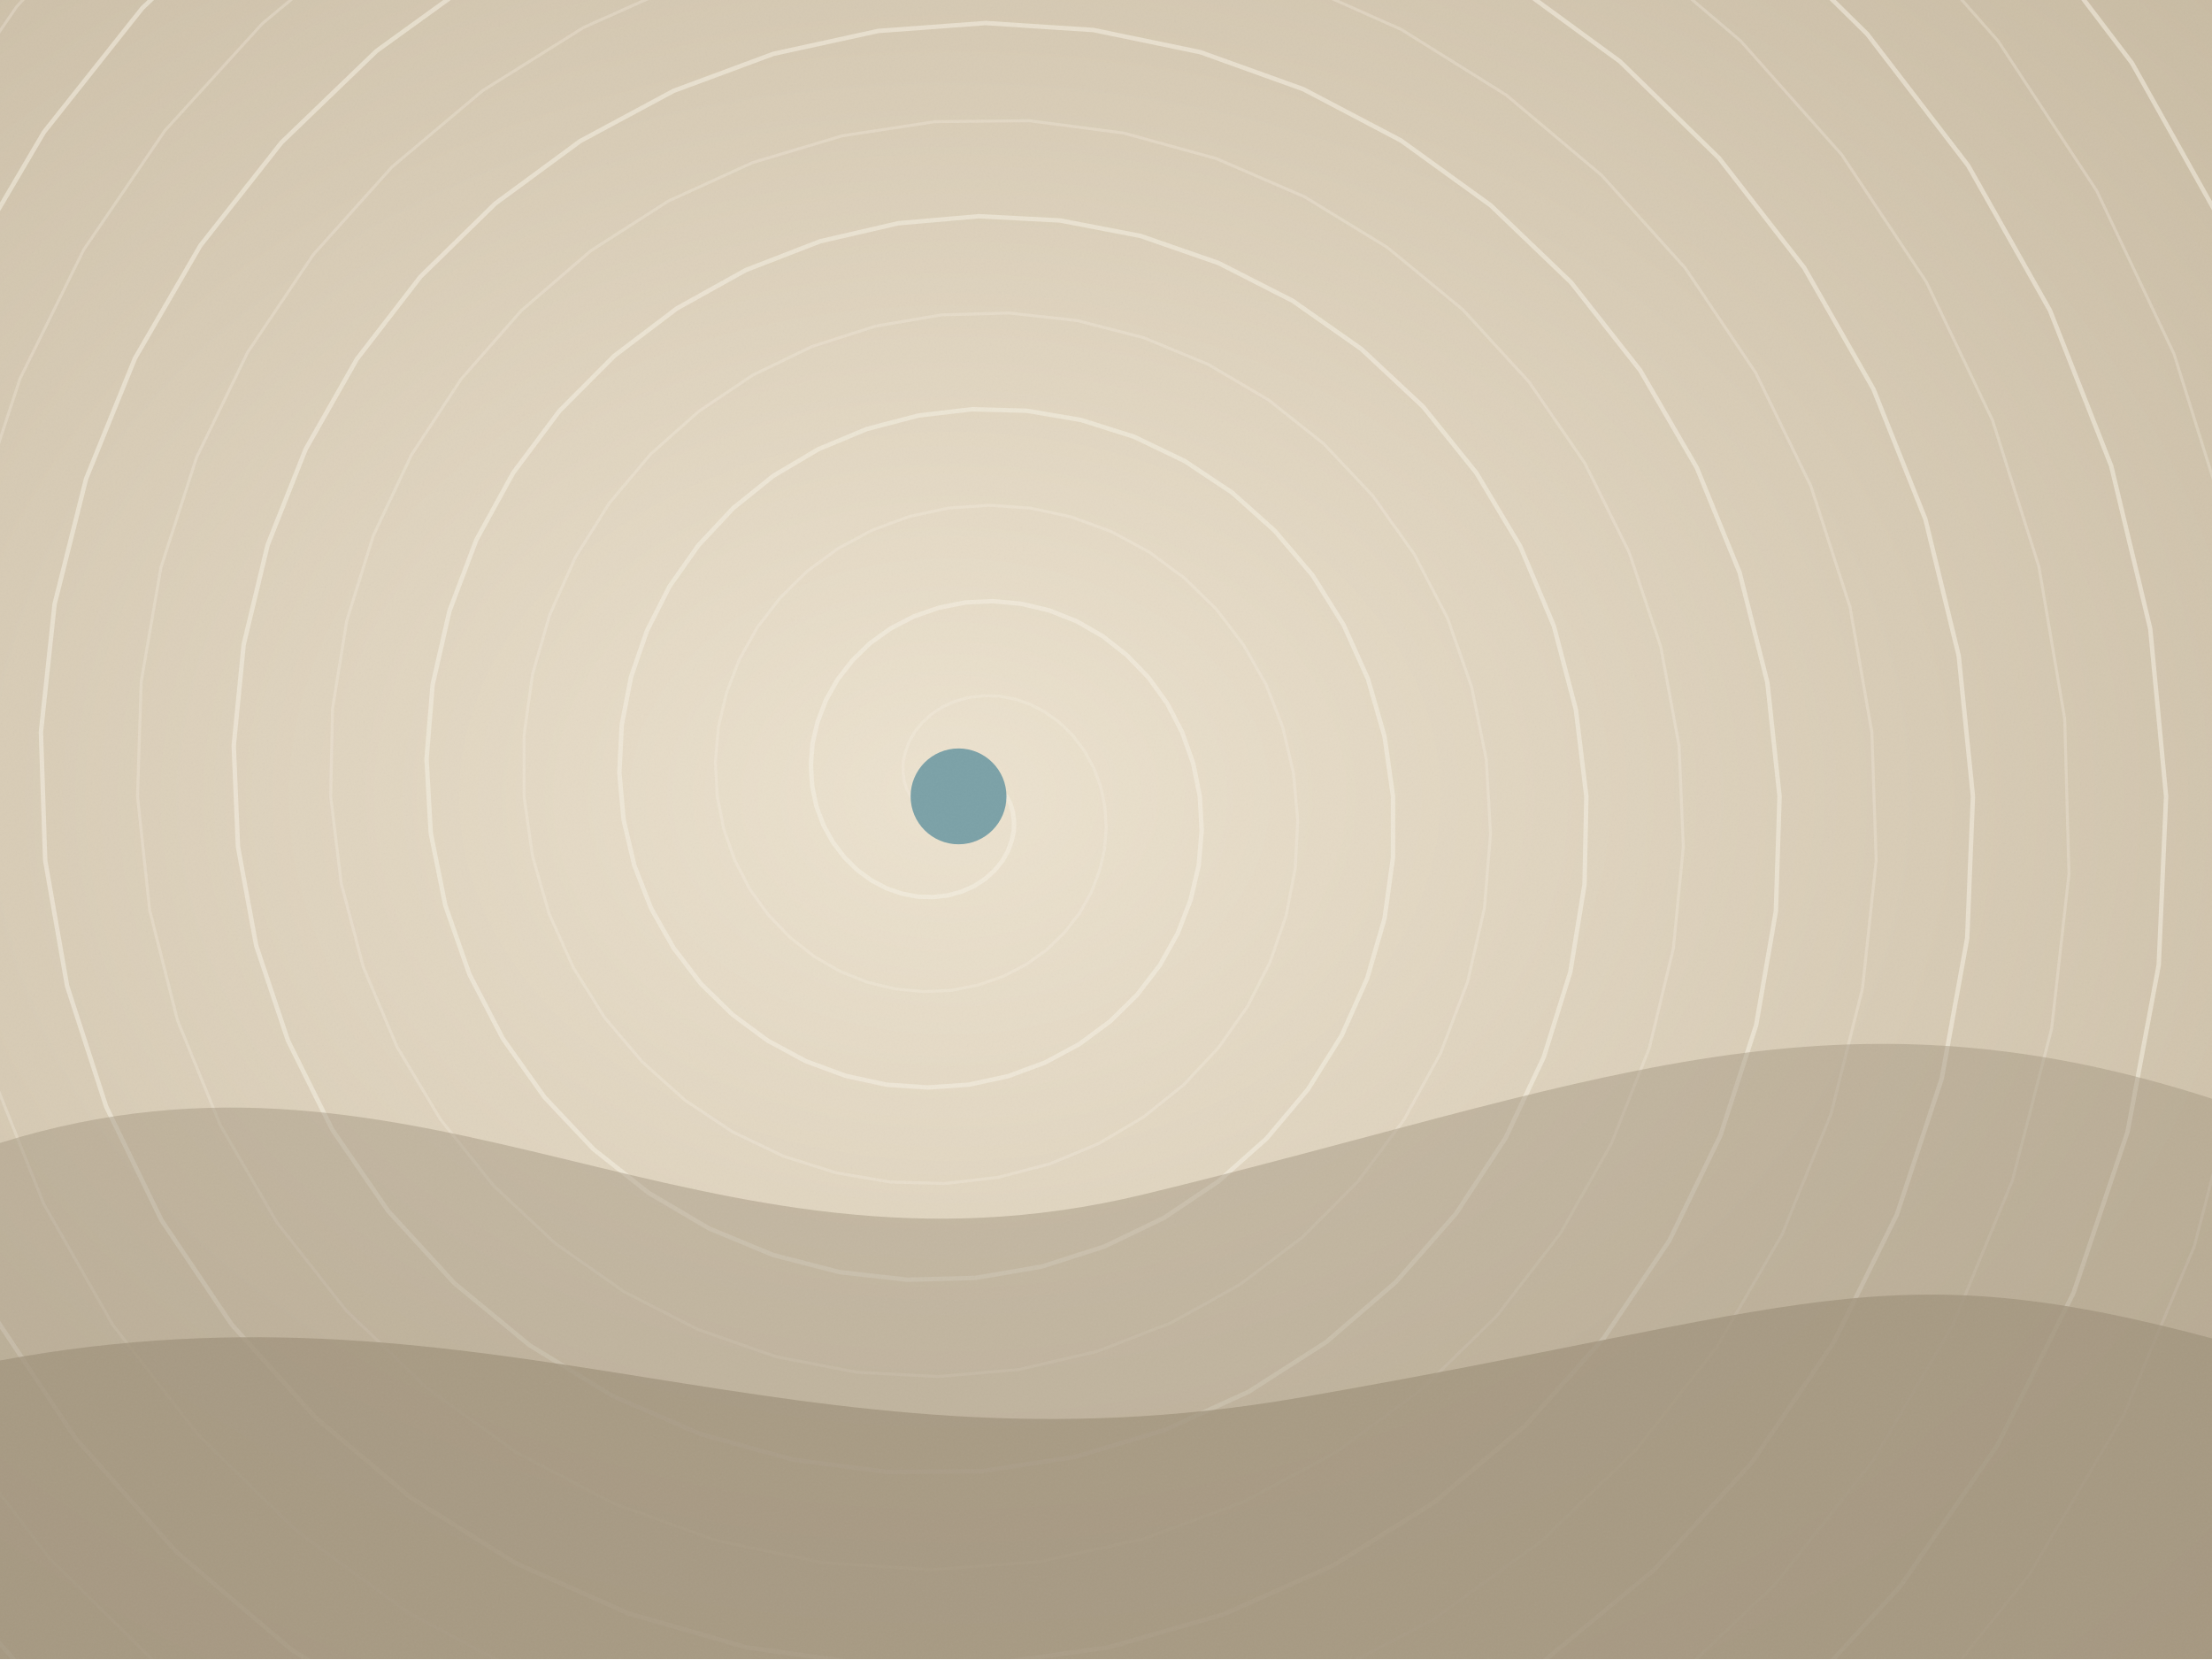
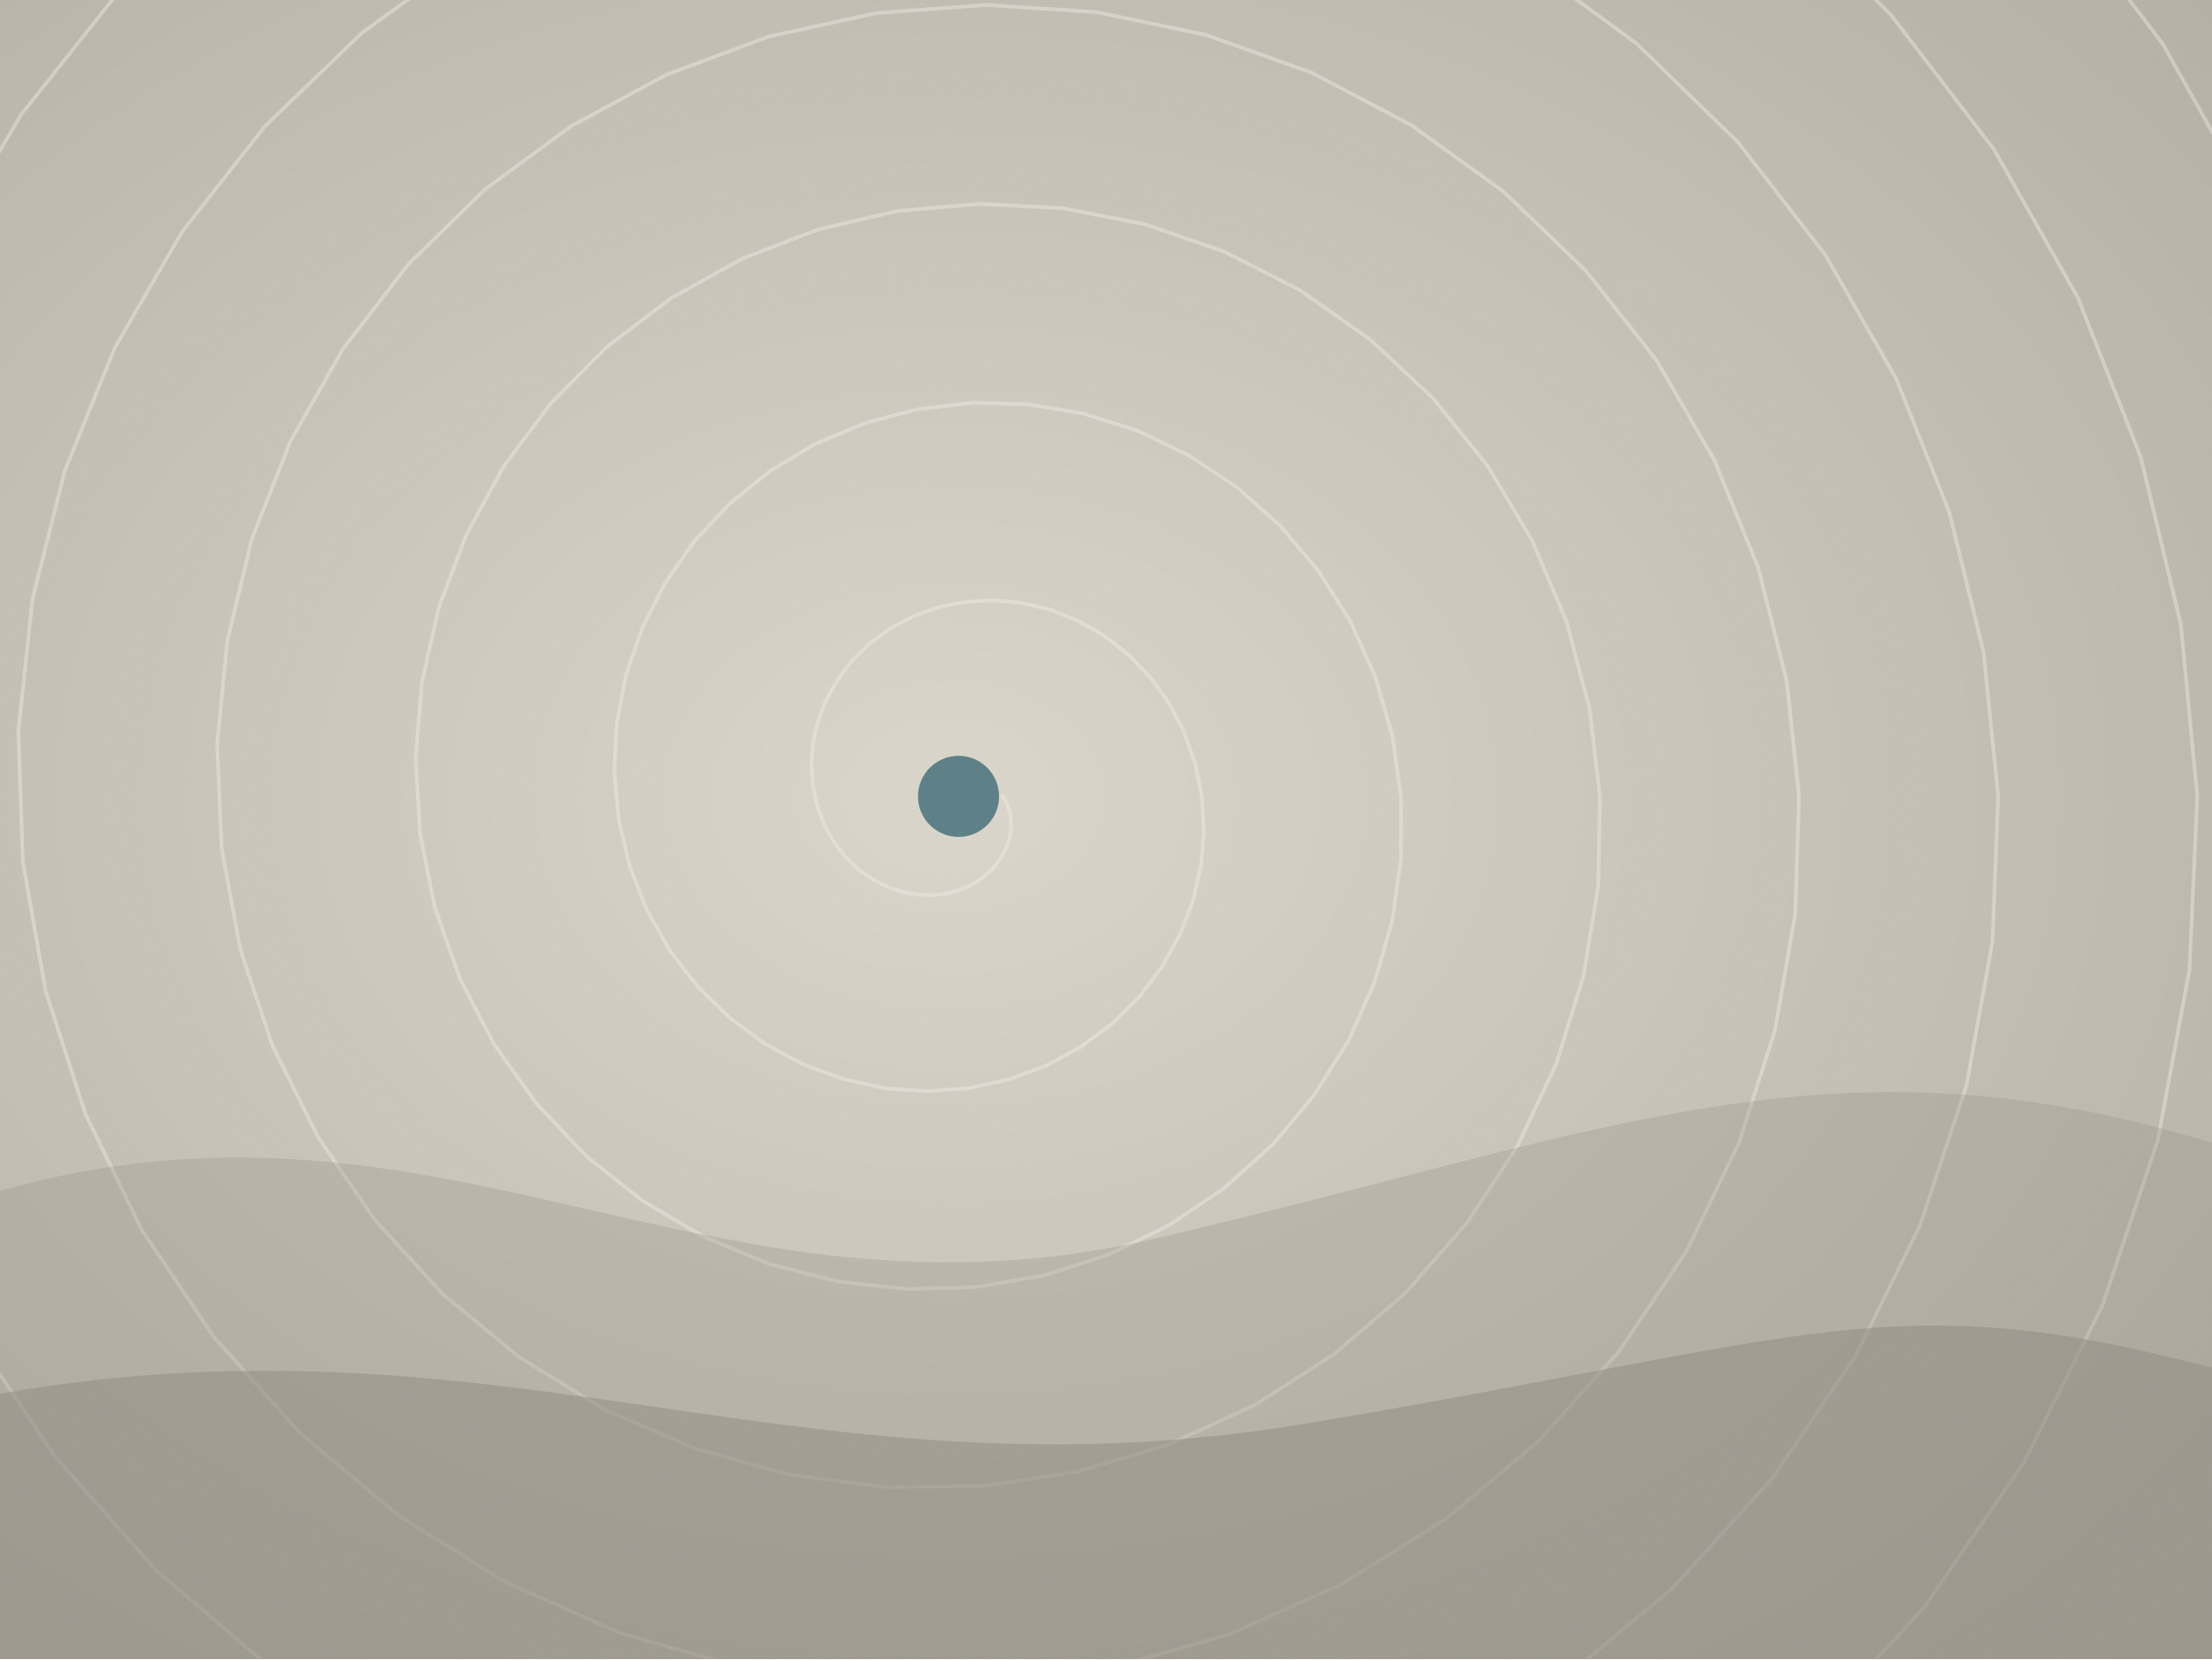
<svg xmlns="http://www.w3.org/2000/svg" viewBox="0 0 1200 900" preserveAspectRatio="xMidYMid slice" role="img" aria-hidden="true">
  <defs>
-     <radialGradient id="g-library" cx="43%" cy="48%" r="88%">
-       <stop offset="0" stop-color="#ece2cf" />
-       <stop offset="1" stop-color="#c2b49b" />
+     <radialGradient id="g-library" cx="43%" cy="48%" r="90%">
+       <stop offset="0" stop-color="#dbd6cb" />
+       <stop offset="1" stop-color="#ada89d" />
    </radialGradient>
    <filter id="f-library">
      <feTurbulence type="fractalNoise" baseFrequency="0.9" numOctaves="3" />
      <feColorMatrix type="saturate" values="0" />
    </filter>
  </defs>
  <rect width="1200" height="900" fill="url(#g-library)" />
-   <g fill="none" stroke="#f6f0e4" stroke-linecap="round">
-     <path d="M 546.0 432.0 L 548.1 435.9 L 549.5 440.5 L 550.1 445.4 L 550.0 450.7 L 548.8 456.2 L 546.8 461.7 L 543.7 467.1 L 539.6 472.1 L 534.5 476.7 L 528.6 480.6 L 521.8 483.6 L 514.4 485.7 L 506.4 486.6 L 498.0 486.4 L 489.5 484.8 L 481.0 481.9 L 472.8 477.6 L 465.0 471.9 L 458.0 465.0 L 451.8 456.8 L 446.7 447.6 L 442.9 437.4 L 440.6 426.4 L 439.9 415.0 L 440.8 403.2 L 443.6 391.4 L 448.1 379.7 L 454.4 368.6 L 462.4 358.3 L 472.0 348.9 L 483.2 340.9 L 495.7 334.4 L 509.2 329.7 L 523.7 326.8 L 538.7 326.1 L 554.0 327.5 L 569.2 331.1 L 584.1 337.0 L 598.2 345.1 L 611.3 355.4 L 623.1 367.6 L 633.2 381.6 L 641.3 397.2 L 647.3 414.1 L 650.9 432.0 L 651.9 450.5 L 650.3 469.4 L 645.9 488.1 L 638.9 506.3 L 629.2 523.6 L 616.9 539.6 L 602.3 554.0 L 585.5 566.4 L 566.9 576.4 L 546.8 583.8 L 525.5 588.4 L 503.4 589.9 L 481.0 588.4 L 458.8 583.6 L 437.1 575.6 L 416.5 564.5 L 397.4 550.4 L 380.2 533.6 L 365.4 514.2 L 353.2 492.7 L 344.1 469.4 L 338.3 444.7 L 336.0 419.1 L 337.3 393.2 L 342.3 367.3 L 351.0 342.1 L 363.2 318.1 L 378.9 295.8 L 397.8 275.6 L 419.6 258.1 L 443.9 243.7 L 470.3 232.7 L 498.3 225.4 L 527.3 222.0 L 556.9 222.8 L 586.4 227.8 L 615.2 236.9 L 642.7 250.1 L 668.4 267.2 L 691.6 288.0 L 712.0 312.0 L 728.9 339.0 L 742.1 368.3 L 751.1 399.5 L 755.7 432.0 L 755.7 465.1 L 751.1 498.3 L 741.7 530.7 L 727.8 561.8 L 709.5 591.0 L 687.1 617.6 L 660.9 640.9 L 631.5 660.6 L 599.3 676.1 L 565.0 687.1 L 529.1 693.2 L 492.4 694.2 L 455.6 690.1 L 419.5 680.8 L 384.7 666.4 L 351.9 647.1 L 321.9 623.3 L 295.4 595.2 L 272.8 563.4 L 254.7 528.6 L 241.6 491.2 L 233.7 452.0 L 231.4 411.8 L 234.7 371.4 L 243.8 331.5 L 258.4 292.9 L 278.4 256.5 L 303.5 222.9 L 333.3 193.0 L 367.2 167.3 L 404.6 146.5 L 444.9 130.9 L 487.3 121.1 L 531.0 117.3 L 575.1 119.6 L 618.8 128.0 L 661.1 142.7 L 701.3 163.2 L 738.5 189.3 L 772.0 220.6 L 800.9 256.5 L 824.7 296.3 L 842.9 339.4 L 854.9 384.9 L 860.6 432.0 L 859.6 479.7 L 851.9 527.2 L 837.5 573.4 L 816.7 617.4 L 789.8 658.4 L 757.2 695.5 L 719.6 727.9 L 677.5 754.9 L 631.7 775.8 L 583.2 790.3 L 532.8 798.0 L 481.5 798.5 L 430.3 791.8 L 380.2 778.0 L 332.2 757.2 L 287.4 729.8 L 246.5 696.1 L 210.5 656.8 L 180.2 612.7 L 156.2 564.4 L 139.0 513.0 L 129.1 459.3 L 126.8 404.5 L 132.2 349.6 L 145.2 295.6 L 165.8 243.7 L 193.6 194.8 L 228.1 150.1 L 268.7 110.4 L 314.8 76.5 L 365.4 49.3 L 419.6 29.2 L 476.4 16.8 L 534.7 12.5 L 593.3 16.3 L 651.2 28.3 L 707.1 48.4 L 760.0 76.2 L 808.7 111.4 L 852.3 153.2 L 889.8 200.9 L 920.5 253.7 L 943.7 310.5 L 958.8 370.3 L 965.4 432.0 L 963.4 494.3 L 952.7 556.1 L 933.3 616.0 L 905.6 673.0 L 870.1 725.8 L 827.4 773.4 L 778.2 814.8 L 723.4 849.1 L 664.1 875.6 L 601.4 893.6 L 536.4 902.8 L 470.5 902.8 L 404.9 893.6 L 340.9 875.2 L 279.8 848.0 L 222.8 812.4 L 171.1 768.9 L 125.7 718.5 L 87.6 661.9 L 57.6 600.3 L 36.4 534.8 L 24.5 466.6 L 22.2 397.2 L 29.6 327.8 L 46.7 259.7 L 73.2 194.4 L 108.7 133.2 L 152.7 77.3 L 204.2 27.7 L 262.3 -14.3 L 326.1 -48.0 L 394.2 -72.5 L 465.4 -87.5 L 538.3 -92.3 L 611.5 -87.0 L 683.6 -71.4 L 753.1 -45.8 L 818.6 -10.7 L 878.9 33.4 L 932.6 85.8 L 978.8 145.3 L 1016.3 211.0 L 1044.5 281.6 L 1062.6 355.7 L 1070.3 432.0 L 1067.2 508.9 L 1053.4 585.0 L 1029.1 658.7 L 994.6 728.5 L 950.5 793.2 L 897.6 851.3 L 836.8 901.7 L 769.4 943.3 L 696.5 975.3 L 619.6 996.9 L 540.1 1007.6 L 459.6 1007.1 L 379.5 995.3 L 301.6 972.5 L 227.4 938.8 L 158.3 895.0 L 95.7 841.8 L 40.9 780.1 L -5.0 711.1 L -40.9 636.1 L -66.1 556.6 L -80.1 474.0 L -82.4 389.9 L -73.0 306.0 L -51.8 223.9 L -19.4 145.2 L 23.9 71.6 L 77.2 4.4 L 139.6 -54.9 L 209.9 -105.1 L 286.8 -145.2 L 368.8 -174.3 L 454.4 -191.7 L 542.0 -197.1 L 629.7 -190.2 L 716.0 -171.1 L 799.0 -140.1 L 877.2 -97.6 L 949.0 -44.5 L 1012.9 18.4 L 1067.7 89.8 L 1112.1 168.4 L 1145.3 252.7 L 1166.5 341.1 L 1175.1 432.0 L 1171.1 523.5 L 1154.2 613.9 L 1124.9 701.3 L 1083.5 784.1 L 1030.8 860.6 L 967.7 929.3 L 895.5 988.7 L 815.4 1037.6 L 728.9 1075.0 L 637.8 1100.1 L 543.8 1112.4 L 448.6 1111.4 L 354.2 1097.1 L 262.4 1069.7 L 175.0 1029.6 L 93.7 977.6 L 20.2 914.6 L -44.0 841.7 L -97.5 760.4 L -139.4 672.0 L -168.7 578.4 L -184.7 481.3 L -187.0 382.6 L -175.5 284.2 L -150.4 188.0 L -111.9 96.0 L -60.9 9.9 L 1.8 -68.4 L 75.1 -137.5 L 157.5 -195.9 L 247.5 -242.4 L 343.5 -276.0 L 443.5 -296.0 L 545.6 -301.9 L 647.9 -293.5 L 748.4 -270.9 L 845.0 -234.3 L 935.9 -184.5 L 1019.2 -122.4 L 1093.3 -49.0 L 1156.6 34.2 L 1207.9 125.7 L 1246.1 223.8 L 1270.3 326.6 L 1280.0 432.0" stroke-width="2.4" stroke-opacity=".55" />
-     <path d="M 494.0 432.0 L 491.9 428.1 L 490.5 423.5 L 489.9 418.6 L 490.0 413.3 L 491.2 407.8 L 493.2 402.3 L 496.3 396.9 L 500.4 391.9 L 505.5 387.3 L 511.4 383.4 L 518.2 380.4 L 525.6 378.3 L 533.6 377.4 L 542.0 377.6 L 550.5 379.2 L 559.0 382.1 L 567.2 386.4 L 575.0 392.1 L 582.0 399.0 L 588.2 407.2 L 593.3 416.4 L 597.1 426.6 L 599.4 437.6 L 600.1 449.0 L 599.2 460.8 L 596.4 472.6 L 591.9 484.3 L 585.6 495.4 L 577.6 505.7 L 568.0 515.1 L 556.8 523.1 L 544.3 529.6 L 530.8 534.3 L 516.3 537.2 L 501.3 537.9 L 486.0 536.5 L 470.8 532.9 L 455.9 527.0 L 441.8 518.9 L 428.7 508.6 L 416.9 496.4 L 406.8 482.4 L 398.7 466.8 L 392.7 449.9 L 389.1 432.0 L 388.1 413.5 L 389.7 394.6 L 394.1 375.9 L 401.1 357.7 L 410.8 340.4 L 423.1 324.4 L 437.7 310.0 L 454.5 297.6 L 473.1 287.6 L 493.2 280.2 L 514.5 275.6 L 536.6 274.1 L 559.0 275.6 L 581.2 280.4 L 602.9 288.4 L 623.5 299.5 L 642.6 313.6 L 659.8 330.4 L 674.6 349.8 L 686.8 371.3 L 695.9 394.6 L 701.7 419.3 L 704.0 444.9 L 702.7 470.8 L 697.7 496.7 L 689.0 521.9 L 676.8 545.9 L 661.1 568.2 L 642.2 588.4 L 620.4 605.9 L 596.1 620.3 L 569.7 631.3 L 541.7 638.6 L 512.7 642.0 L 483.1 641.2 L 453.6 636.2 L 424.8 627.1 L 397.3 613.9 L 371.6 596.8 L 348.4 576.0 L 328.0 552.0 L 311.1 525.0 L 297.9 495.7 L 288.9 464.5 L 284.3 432.0 L 284.3 398.9 L 288.9 365.7 L 298.3 333.3 L 312.2 302.2 L 330.5 273.0 L 352.9 246.4 L 379.1 223.1 L 408.5 203.4 L 440.7 187.9 L 475.0 176.9 L 510.9 170.8 L 547.6 169.8 L 584.4 173.9 L 620.5 183.2 L 655.3 197.6 L 688.1 216.9 L 718.1 240.7 L 744.6 268.8 L 767.2 300.6 L 785.3 335.4 L 798.4 372.8 L 806.3 412.0 L 808.6 452.2 L 805.3 492.6 L 796.2 532.5 L 781.6 571.1 L 761.6 607.5 L 736.5 641.1 L 706.7 671.0 L 672.8 696.7 L 635.4 717.5 L 595.1 733.1 L 552.7 742.9 L 509.0 746.7 L 464.9 744.4 L 421.2 736.0 L 378.9 721.3 L 338.7 700.8 L 301.5 674.7 L 268.0 643.4 L 239.1 607.5 L 215.3 567.7 L 197.1 524.6 L 185.1 479.1 L 179.4 432.0 L 180.4 384.3 L 188.1 336.8 L 202.5 290.6 L 223.3 246.6 L 250.2 205.6 L 282.8 168.5 L 320.4 136.1 L 362.5 109.1 L 408.3 88.2 L 456.8 73.7 L 507.2 66.0 L 558.5 65.5 L 609.7 72.2 L 659.8 86.0 L 707.8 106.8 L 752.6 134.2 L 793.5 167.9 L 829.5 207.2 L 859.8 251.3 L 883.8 299.6 L 901.0 351.0 L 910.9 404.7 L 913.2 459.5 L 907.8 514.4 L 894.8 568.4 L 874.2 620.3 L 846.4 669.2 L 811.9 713.9 L 771.3 753.6 L 725.2 787.5 L 674.6 814.7 L 620.4 834.8 L 563.6 847.2 L 505.3 851.5 L 446.7 847.7 L 388.8 835.7 L 332.9 815.6 L 280.0 787.8 L 231.3 752.6 L 187.7 710.8 L 150.2 663.1 L 119.5 610.3 L 96.3 553.5 L 81.2 493.7 L 74.6 432.0 L 76.6 369.7 L 87.3 307.9 L 106.7 248.0 L 134.4 191.0 L 169.9 138.2 L 212.6 90.6 L 261.8 49.2 L 316.6 14.9 L 375.9 -11.6 L 438.6 -29.6 L 503.6 -38.8 L 569.5 -38.8 L 635.1 -29.6 L 699.1 -11.2 L 760.2 16.0 L 817.2 51.6 L 868.9 95.1 L 914.3 145.5 L 952.4 202.1 L 982.4 263.7 L 1003.6 329.2 L 1015.5 397.4 L 1017.8 466.8 L 1010.4 536.2 L 993.3 604.3 L 966.8 669.6 L 931.3 730.8 L 887.3 786.7 L 835.8 836.3 L 777.7 878.3 L 713.9 912.0 L 645.8 936.5 L 574.6 951.5 L 501.7 956.3 L 428.5 951.0 L 356.4 935.4 L 286.9 909.8 L 221.4 874.7 L 161.1 830.6 L 107.4 778.2 L 61.2 718.7 L 23.7 653.0 L -4.5 582.4 L -22.6 508.3 L -30.3 432.0 L -27.2 355.1 L -13.4 279.0 L 10.9 205.3 L 45.4 135.5 L 89.5 70.8 L 142.4 12.7 L 203.2 -37.7 L 270.6 -79.3 L 343.5 -111.3 L 420.4 -132.9 L 499.9 -143.6 L 580.4 -143.1 L 660.5 -131.3 L 738.4 -108.5 L 812.6 -74.8 L 881.7 -31.0 L 944.3 22.2 L 999.1 83.9 L 1045.0 152.9 L 1080.9 227.9 L 1106.1 307.4 L 1120.1 390.0 L 1122.4 474.1 L 1113.0 558.0 L 1091.8 640.1 L 1059.4 718.8 L 1016.1 792.4 L 962.8 859.6 L 900.4 918.9 L 830.1 969.1 L 753.2 1009.2 L 671.2 1038.3 L 585.6 1055.7 L 498.0 1061.1 L 410.3 1054.2 L 324.0 1035.1 L 241.0 1004.1 L 162.8 961.6 L 91.0 908.5 L 27.1 845.6 L -27.7 774.2 L -72.1 695.6 L -105.3 611.3 L -126.5 522.9 L -135.1 432.0 L -131.1 340.5 L -114.2 250.1 L -84.9 162.7 L -43.5 79.9 L 9.2 3.4 L 72.3 -65.3 L 144.5 -124.7 L 224.6 -173.6 L 311.1 -211.0 L 402.2 -236.1 L 496.2 -248.4 L 591.4 -247.4 L 685.8 -233.1 L 777.6 -205.7 L 865.0 -165.6 L 946.3 -113.6 L 1019.8 -50.6 L 1084.0 22.3 L 1137.5 103.6 L 1179.4 192.0 L 1208.7 285.6 L 1224.7 382.7 L 1227.0 481.4 L 1215.5 579.8 L 1190.4 676.0 L 1151.9 768.0 L 1100.9 854.1 L 1038.2 932.4 L 964.9 1001.5 L 882.5 1059.9 L 792.5 1106.4 L 696.5 1140.0 L 596.5 1160.0 L 494.4 1165.9 L 392.1 1157.5 L 291.6 1134.9 L 195.0 1098.3 L 104.1 1048.5 L 20.8 986.4 L -53.3 913.0 L -116.6 829.8 L -167.9 738.3 L -206.1 640.2 L -230.3 537.4 L -240.0 432.0" stroke-width="1.6" stroke-opacity=".28" />
-   </g>
-   <path d="M0 620 C 230 548 380 706 620 648 S 990 528 1200 596 L1200 900 L0 900 Z" fill="#a0937c" fill-opacity=".45" />
-   <path d="M0 738 C 270 688 430 806 706 758 S 1020 678 1200 726 L1200 900 L0 900 Z" fill="#a0937c" fill-opacity=".75" />
-   <circle cx="520" cy="432" r="26" fill="#6f9aa3" fill-opacity=".9" />
-   <rect width="1200" height="900" filter="url(#f-library)" opacity=".045" />
+   <path d="M 544.0 432.0 L 546.1 435.7 L 547.7 439.9 L 548.5 444.7 L 548.5 449.8 L 547.6 455.1 L 545.7 460.5 L 542.8 465.8 L 538.9 470.8 L 534.1 475.4 L 528.3 479.3 L 521.8 482.4 L 514.5 484.5 L 506.6 485.6 L 498.4 485.4 L 490.0 484.0 L 481.6 481.2 L 473.4 477.0 L 465.6 471.5 L 458.5 464.7 L 452.3 456.6 L 447.2 447.5 L 443.4 437.4 L 441.0 426.5 L 440.2 415.0 L 441.1 403.3 L 443.7 391.4 L 448.2 379.8 L 454.4 368.6 L 462.4 358.2 L 472.0 348.9 L 483.1 340.8 L 495.6 334.2 L 509.2 329.4 L 523.7 326.5 L 538.8 325.6 L 554.1 327.0 L 569.4 330.6 L 584.4 336.5 L 598.7 344.6 L 611.9 354.9 L 623.8 367.1 L 634.0 381.2 L 642.3 396.9 L 648.3 414.0 L 652.0 432.0 L 653.1 450.7 L 651.5 469.7 L 647.2 488.6 L 640.1 507.0 L 630.3 524.6 L 618.0 540.8 L 603.2 555.4 L 586.3 567.9 L 567.5 578.1 L 547.1 585.6 L 525.5 590.3 L 503.2 591.9 L 480.5 590.4 L 458.0 585.5 L 436.0 577.5 L 415.1 566.3 L 395.7 552.0 L 378.3 535.0 L 363.2 515.4 L 350.9 493.6 L 341.6 469.9 L 335.7 444.9 L 333.3 418.9 L 334.5 392.6 L 339.6 366.3 L 348.4 340.7 L 360.8 316.3 L 376.7 293.6 L 395.9 273.1 L 418.0 255.3 L 442.7 240.6 L 469.5 229.4 L 497.9 222.0 L 527.5 218.5 L 557.5 219.3 L 587.5 224.3 L 616.8 233.5 L 644.8 247.0 L 671.0 264.3 L 694.7 285.4 L 715.4 309.9 L 732.7 337.3 L 746.1 367.2 L 755.3 398.9 L 760.0 432.0 L 760.0 465.7 L 755.3 499.5 L 745.8 532.5 L 731.7 564.3 L 713.0 594.0 L 690.2 621.1 L 663.6 644.9 L 633.6 665.0 L 600.8 680.8 L 565.8 692.0 L 529.3 698.2 L 491.9 699.3 L 454.4 695.1 L 417.5 685.7 L 382.0 671.0 L 348.6 651.4 L 318.0 627.1 L 290.9 598.5 L 267.8 566.1 L 249.4 530.5 L 235.9 492.4 L 227.9 452.4 L 225.5 411.4 L 228.9 370.1 L 238.1 329.4 L 253.0 290.0 L 273.4 252.8 L 299.0 218.6 L 329.4 188.0 L 364.0 161.8 L 402.2 140.5 L 443.4 124.6 L 486.6 114.5 L 531.2 110.6 L 576.3 112.9 L 620.9 121.6 L 664.1 136.5 L 705.2 157.4 L 743.2 184.1 L 777.4 216.0 L 807.0 252.7 L 831.3 293.4 L 849.9 337.4 L 862.2 383.9 L 868.0 432.0 L 867.0 480.8 L 859.1 529.2 L 844.5 576.5 L 823.3 621.5 L 795.8 663.4 L 762.5 701.3 L 724.0 734.4 L 681.0 762.0 L 634.2 783.5 L 584.6 798.3 L 533.1 806.2 L 480.6 806.7 L 428.3 799.9 L 377.1 785.8 L 328.0 764.6 L 282.1 736.5 L 240.3 702.1 L 203.5 661.9 L 172.5 616.8 L 147.9 567.4 L 130.3 514.8 L 120.2 460.0 L 117.8 403.9 L 123.3 347.7 L 136.6 292.5 L 157.6 239.3 L 186.0 189.4 L 221.3 143.6 L 262.9 102.9 L 310.0 68.3 L 361.8 40.4 L 417.2 19.8 L 475.3 7.1 L 535.0 2.7 L 595.0 6.6 L 654.2 18.9 L 711.5 39.4 L 765.6 67.9 L 815.5 103.8 L 860.1 146.6 L 898.6 195.4 L 930.0 249.5 L 953.7 307.6 L 969.2 368.9 L 976.0 432.0 L 973.9 495.8 L 962.9 559.0 L 943.2 620.4 L 914.9 678.7 L 878.5 732.8 L 834.8 781.6 L 784.4 824.0 L 728.3 859.1 L 667.6 886.2 L 603.4 904.7 L 536.8 914.1 L 469.3 914.1 L 402.1 904.7 L 336.6 885.9 L 274.0 858.1 L 215.6 821.6 L 162.6 777.1 L 116.1 725.4 L 77.1 667.5 L 46.4 604.4 L 24.7 537.3 L 12.4 467.5 L 10.0 396.3 L 17.6 325.2 L 35.1 255.5 L 62.3 188.6 L 98.7 125.9 L 143.6 68.6 L 196.4 17.8 L 256.0 -25.3 L 321.3 -59.8 L 391.1 -85.0 L 464.1 -100.3 L 538.8 -105.3 L 613.8 -99.8 L 687.6 -83.9 L 758.8 -57.7 L 826.0 -21.6 L 887.8 23.6 L 942.9 77.2 L 990.2 138.2 L 1028.7 205.5 L 1057.5 277.9 L 1076.1 353.8 L 1084.0 432.0 L 1080.9 510.8 L 1066.8 588.8 L 1041.8 664.3 L 1006.4 736.0 L 961.2 802.2 L 907.0 861.8 L 844.8 913.5 L 775.7 956.2 L 701.0 988.9 L 622.1 1011.1 L 540.6 1022.0 L 458.0 1021.6 L 376.0 1009.5 L 296.1 986.1 L 220.0 951.6 L 149.1 906.7 L 84.9 852.1 L 28.8 788.9 L -18.2 718.2 L -55.1 641.3 L -81.0 559.7 L -95.3 475.0 L -97.7 388.8 L -88.0 302.8 L -66.4 218.6 L -33.1 137.9 L 11.3 62.4 L 66.0 -6.5 L 129.9 -67.3 L 202.0 -118.8 L 280.9 -159.9 L 365.0 -189.8 L 452.8 -207.7 L 542.5 -213.2 L 632.5 -206.2 L 721.0 -186.6 L 806.2 -154.7 L 886.4 -111.2 L 960.0 -56.7 L 1025.6 7.8 L 1081.7 81.0 L 1127.3 161.6 L 1161.4 248.1 L 1183.1 338.8 L 1192.0 432.0 L 1187.8 525.9 L 1170.6 618.6 L 1140.5 708.3 L 1098.0 793.2 L 1044.0 871.7 L 979.3 942.1 L 905.2 1003.0 L 823.0 1053.2 L 734.3 1091.7 L 640.9 1117.4 L 544.4 1130.0 L 446.7 1129.0 L 349.9 1114.3 L 255.7 1086.2 L 166.0 1045.1 L 82.6 991.8 L 7.3 927.2 L -58.6 852.4 L -113.6 768.9 L -156.6 678.3 L -186.6 582.2 L -203.0 482.6 L -205.4 381.3 L -193.7 280.3 L -167.9 181.6 L -128.4 87.2 L -76.1 -1.1 L -11.7 -81.5 L 63.4 -152.4 L 148.0 -212.3 L 240.4 -260.1 L 338.8 -294.6 L 441.5 -315.1 L 546.3 -321.1 L 651.3 -312.5 L 754.4 -289.3 L 853.5 -251.8 L 946.8 -200.7 L 1032.3 -137.0 L 1108.3 -61.7 L 1173.3 23.8 L 1226.0 117.7 L 1265.2 218.3 L 1290.0 323.8 L 1300.0 432.0" fill="none" stroke="#f2eee7" stroke-width="2" stroke-opacity=".42" stroke-linecap="round" />
+   <path d="M0 646 C 240 578 384 728 626 672 S 992 556 1200 620 L1200 900 L0 900 Z" fill="#8f8a80" fill-opacity=".28" />
+   <path d="M0 756 C 276 708 436 818 710 772 S 1026 696 1200 742 L1200 900 L0 900 Z" fill="#8f8a80" fill-opacity=".5" />
+   <circle cx="520" cy="432" r="22" fill="#5c8087" />
+   <rect width="1200" height="900" filter="url(#f-library)" opacity=".04" />
</svg>
